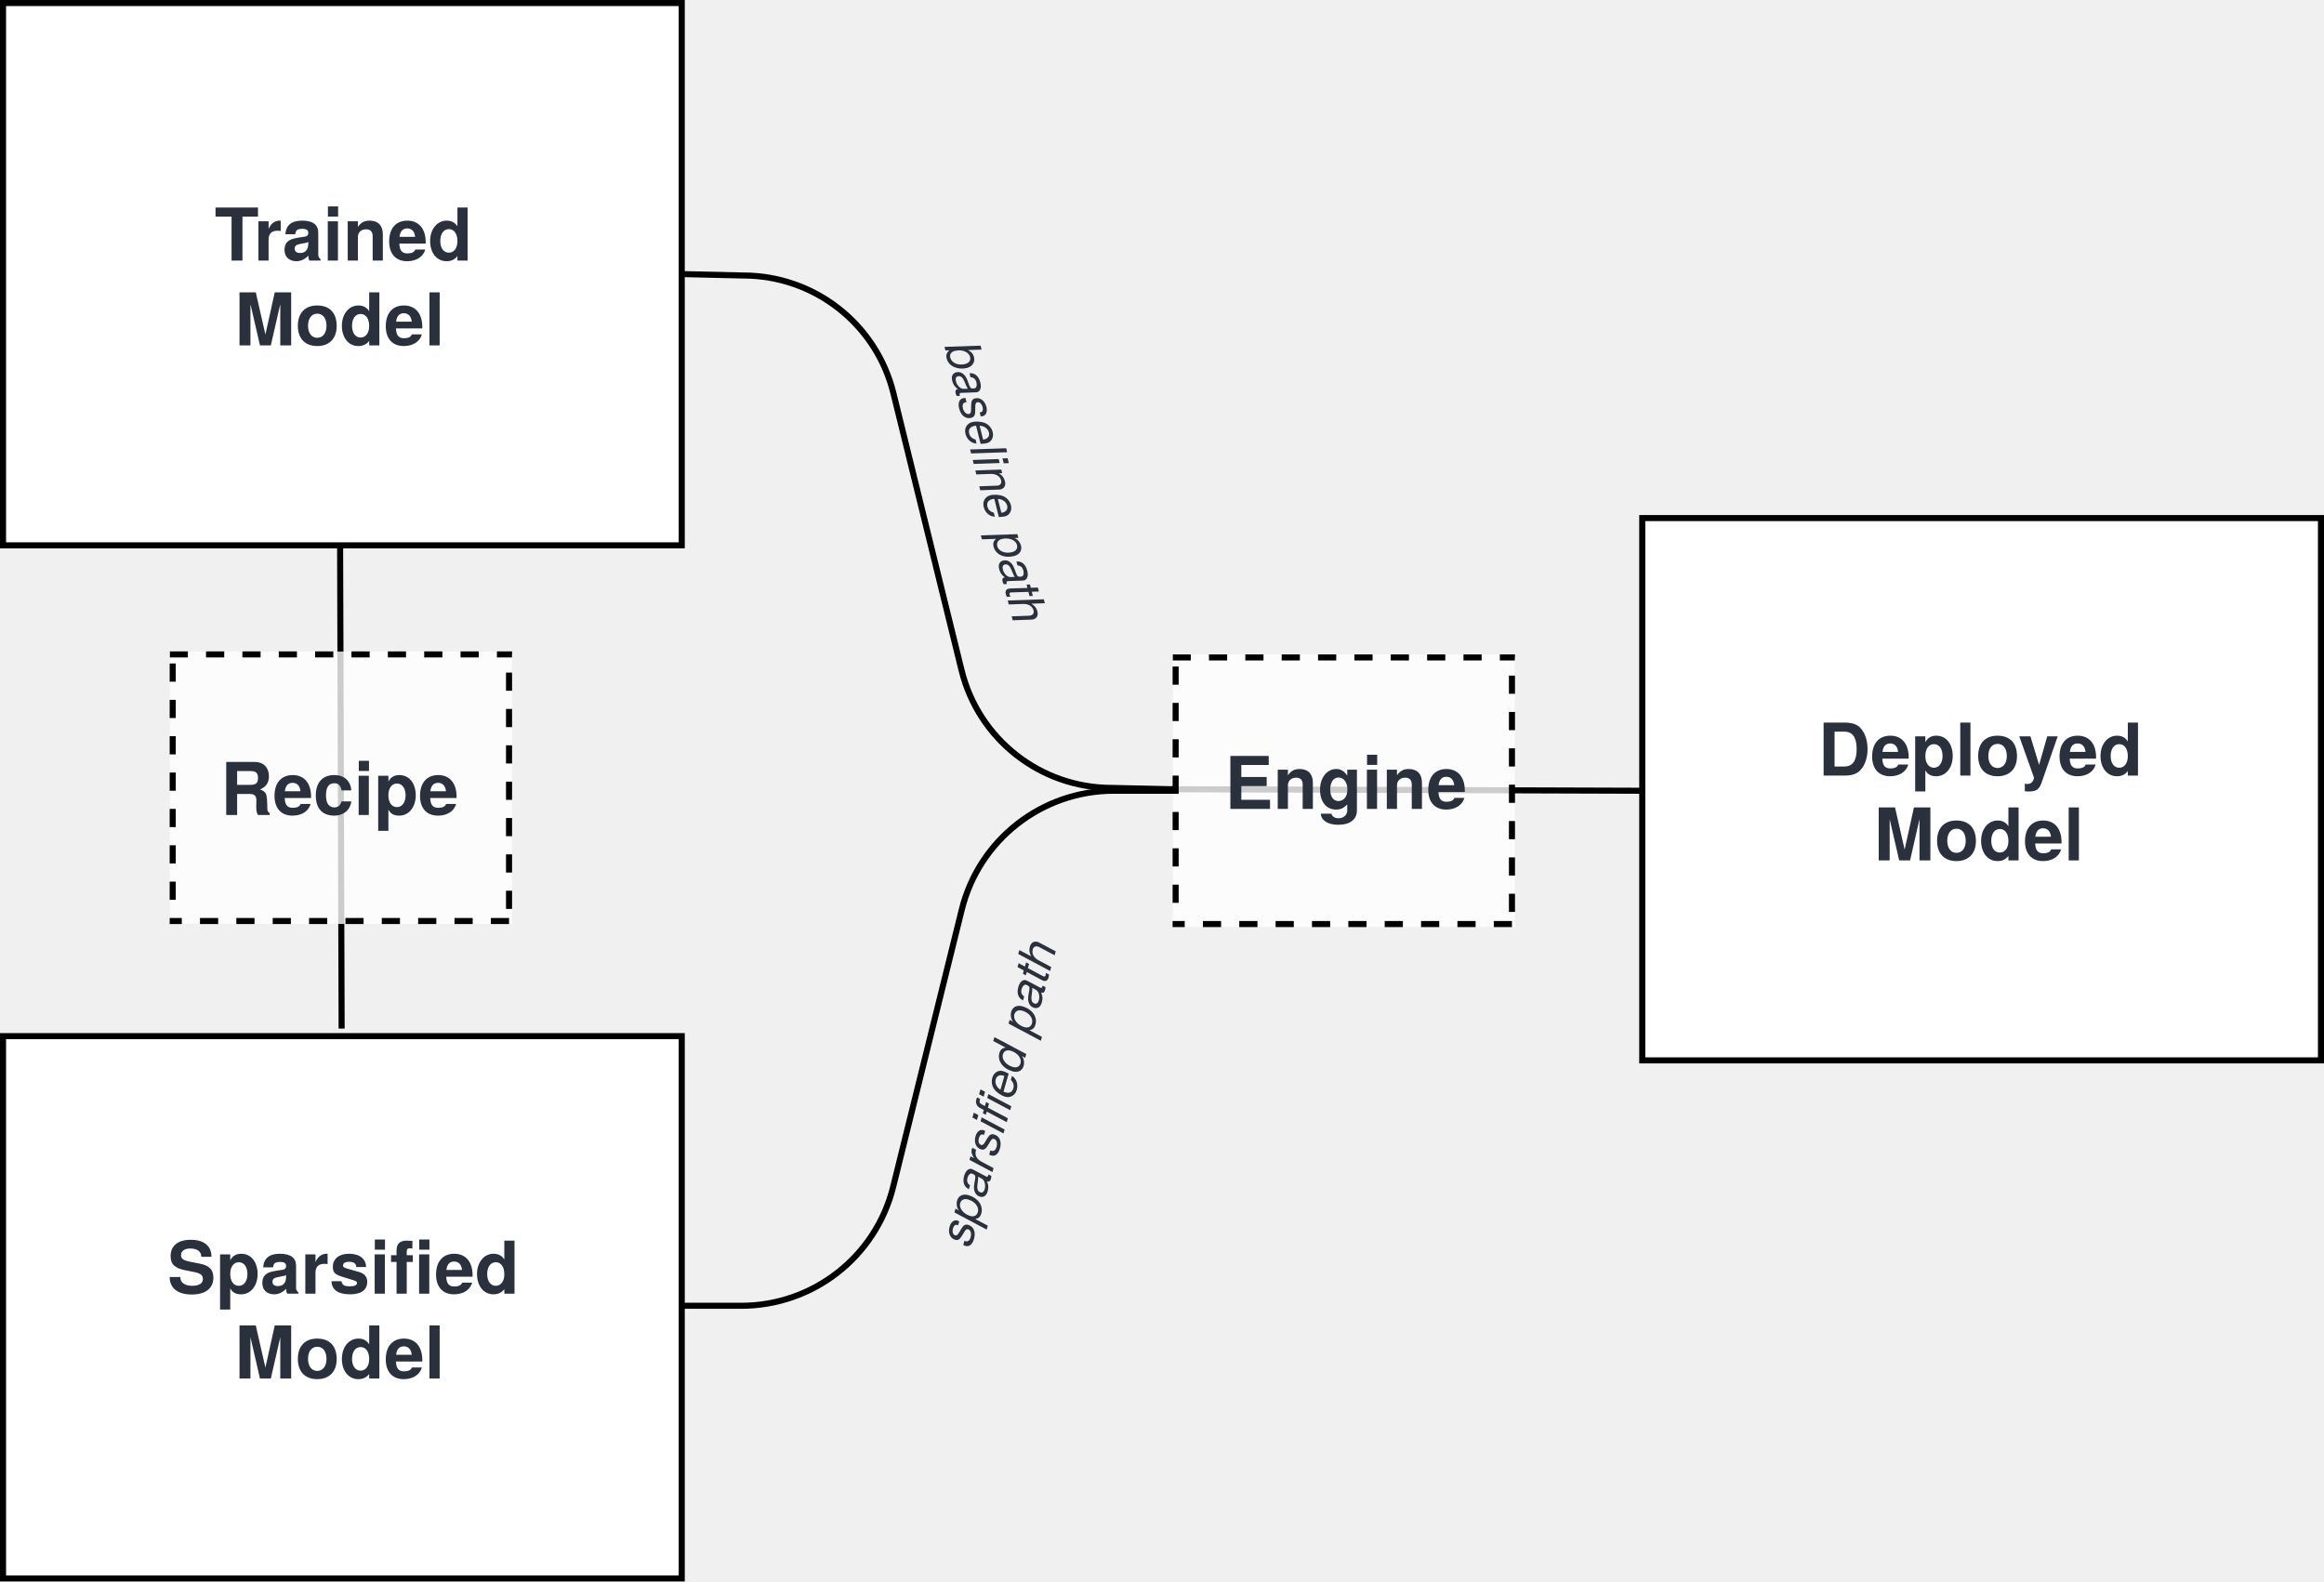
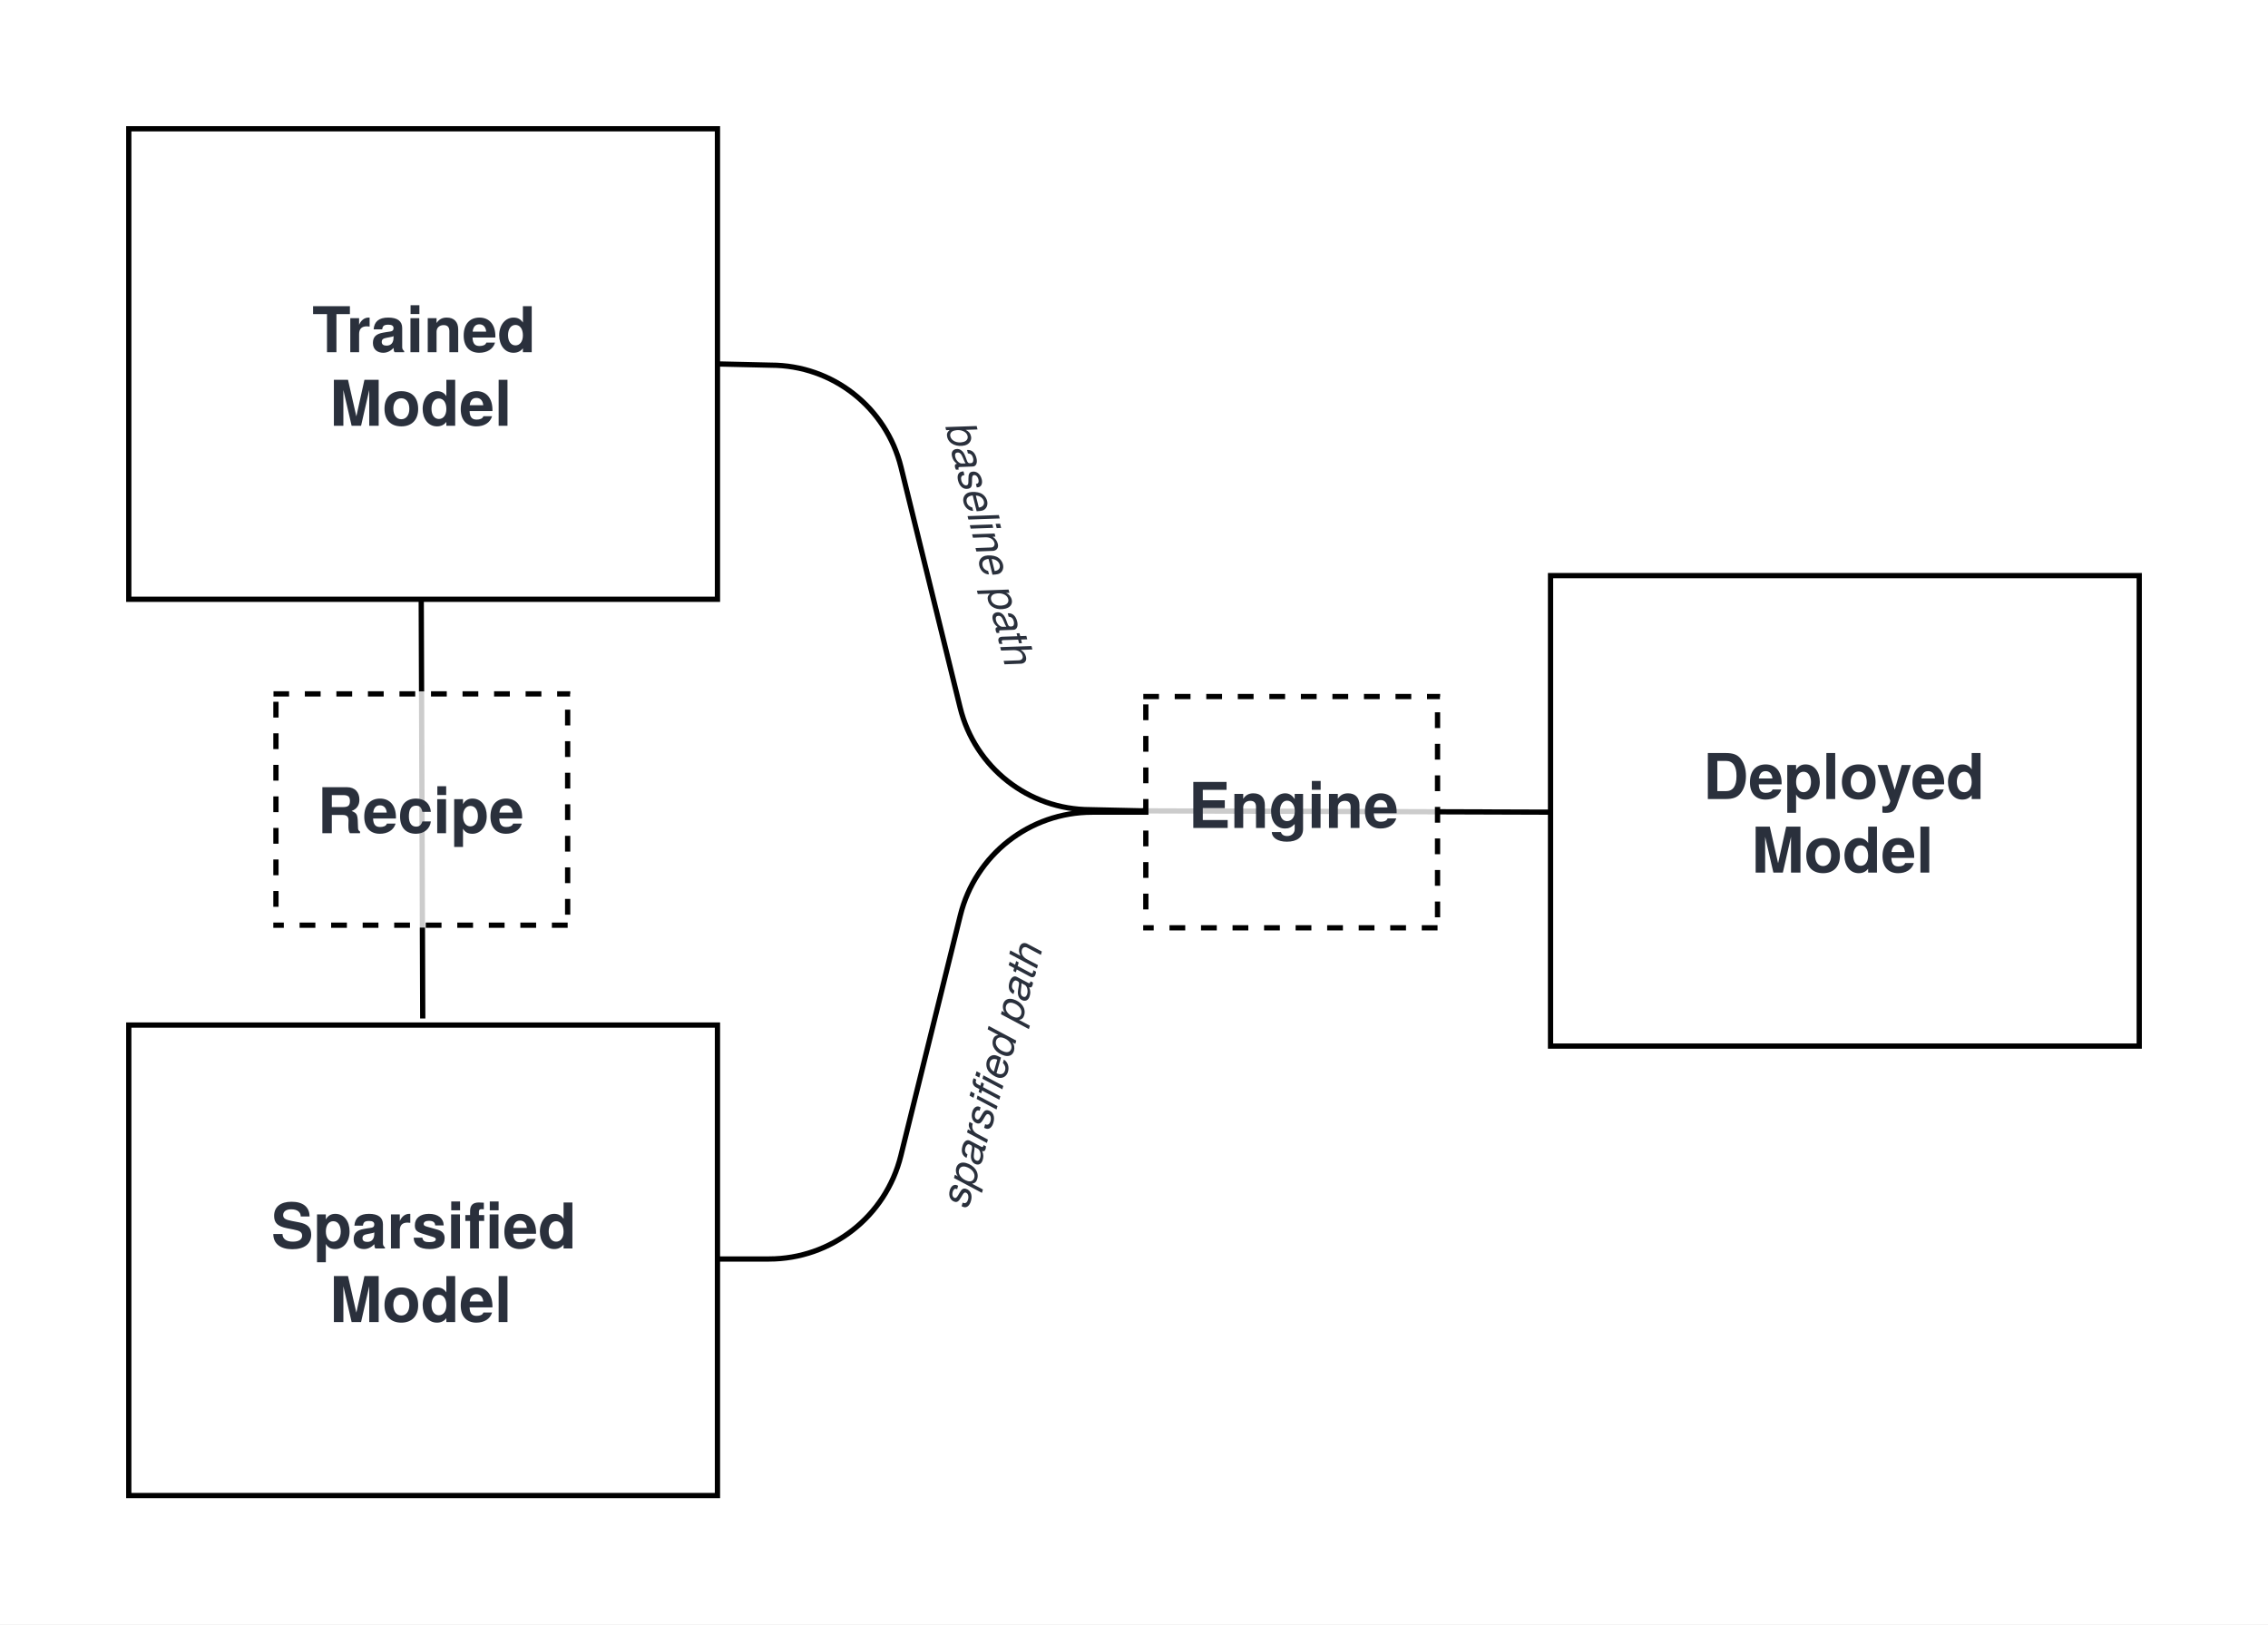
- <svg xmlns="http://www.w3.org/2000/svg" xmlns:xlink="http://www.w3.org/1999/xlink" width="767px" height="522px" viewBox="0 0 767 522" version="1.1">
+ <svg xmlns="http://www.w3.org/2000/svg" xmlns:xlink="http://www.w3.org/1999/xlink" width="863px" height="618px" viewBox="0 0 863 618" version="1.1">
  <defs>
    <rect id="path-1" x="0" y="0" width="113" height="90" />
    <mask id="mask-2" maskContentUnits="userSpaceOnUse" maskUnits="objectBoundingBox" x="0" y="0" width="113" height="90" fill="white">
      <use xlink:href="#path-1" />
    </mask>
    <rect id="path-3" x="0" y="0" width="113" height="90" />
    <mask id="mask-4" maskContentUnits="userSpaceOnUse" maskUnits="objectBoundingBox" x="0" y="0" width="113" height="90" fill="white">
      <use xlink:href="#path-3" />
    </mask>
  </defs>
  <g id="flow-simplified" stroke="none" stroke-width="1" fill="none" fill-rule="evenodd">
-     <line x1="112.248" y1="180.5" x2="112.745" y2="338.5" id="Line-4" stroke="#000000" stroke-width="2" stroke-linecap="square" />
-     <line x1="387.5" y1="260.5" x2="541" y2="261" id="Line-2" stroke="#000000" stroke-width="2" stroke-linecap="square" />
-     <path d="M226.5,90.5 L245.3,90.936 C268.789,90.936 289.244,106.969 294.854,129.778 L317.346,221.222 C322.956,244.031 343.411,260.064 366.9,260.064 L366.9,260.064 L366.9,260.064 L386.5,260.5" id="Line" stroke="#000000" stroke-width="2" stroke-linecap="square" />
-     <path d="M226,431 L244.608,431 C268.37,431 289.07,414.798 294.778,391.732 L317.413,300.268 C323.121,277.202 343.821,261 367.583,261 L367.583,261 L367.583,261 L387,261" id="Line-Copy" stroke="#000000" stroke-width="2" stroke-linecap="square" />
-     <g id="card-model">
+     <rect fill="#FFFFFF" x="0" y="0" width="863" height="618" />
+     <line x1="160.285" y1="228.5" x2="160.854" y2="386.5" id="Line-4" stroke="#000000" stroke-width="2" stroke-linecap="square" />
+     <line x1="435.5" y1="308.5" x2="589" y2="309" id="Line-2" stroke="#000000" stroke-width="2" stroke-linecap="square" />
+     <path d="M274.5,138.5 L293.3,138.936 C316.789,138.936 337.244,154.969 342.854,177.778 L365.346,269.222 C370.956,292.031 391.411,308.064 414.9,308.064 L414.9,308.064 L414.9,308.064 L434.5,308.5" id="Line" stroke="#000000" stroke-width="2" stroke-linecap="square" />
+     <path d="M274,479 L292.608,479 C316.37,479 337.07,462.798 342.778,439.732 L365.413,348.268 C371.121,325.202 391.821,309 415.583,309 L415.583,309 L415.583,309 L435,309" id="Line-Copy" stroke="#000000" stroke-width="2" stroke-linecap="square" />
+     <g id="card-model" transform="translate(48, 48)">
      <rect id="border" stroke="#000000" stroke-width="2" fill="#FFFFFF" x="1" y="1" width="224" height="179" />
      <text id="title" font-family="HelveticaNeue-Bold, Helvetica Neue" font-size="24" font-weight="bold" fill="#2A303C">
        <tspan x="70.784" y="86">Trained</tspan>
        <tspan x="77.468" y="114">Model</tspan>
      </text>
    </g>
-     <g id="card-sparsification" transform="translate(0, 341)">
+     <g id="card-sparsification" transform="translate(48, 389)">
      <rect id="border" stroke="#000000" stroke-width="2" fill="#FFFFFF" x="1" y="1" width="224" height="179" />
      <text id="title" font-family="HelveticaNeue-Bold, Helvetica Neue" font-size="24" font-weight="bold" fill="#2A303C">
        <tspan x="55.232" y="86">Sparsified</tspan>
        <tspan x="77.468" y="114">Model</tspan>
      </text>
    </g>
-     <g id="card-recipe" transform="translate(56, 215)">
+     <g id="card-recipe" transform="translate(104, 263)">
      <use id="border" stroke="#000000" mask="url(#mask-2)" stroke-width="4" fill-opacity="0.8" fill="#FFFFFF" stroke-dasharray="6,6" xlink:href="#path-1" />
      <text id="title" font-family="HelveticaNeue-Bold, Helvetica Neue" font-size="24" font-weight="bold" fill="#2A303C">
        <tspan x="16.744" y="54">Recipe</tspan>
      </text>
    </g>
-     <g id="card-engine" transform="translate(387, 216)">
+     <g id="card-engine" transform="translate(435, 264)">
      <use id="border" stroke="#000000" mask="url(#mask-4)" stroke-width="4" fill-opacity="0.8" fill="#FFFFFF" stroke-dasharray="6,6" xlink:href="#path-3" />
      <text id="title" font-family="HelveticaNeue-Bold, Helvetica Neue" font-size="24" font-weight="bold" fill="#2A303C">
        <tspan x="17.176" y="51">Engine</tspan>
      </text>
    </g>
-     <g id="card-deployment" transform="translate(541, 170)">
+     <g id="card-deployment" transform="translate(589, 218)">
      <rect id="border" stroke="#000000" stroke-width="2" fill="#FFFFFF" x="1" y="1" width="224" height="179" />
      <text id="title" font-family="HelveticaNeue-Bold, Helvetica Neue" font-size="24" font-weight="bold" fill="#2A303C">
        <tspan x="59.012" y="86">Deployed</tspan>
        <tspan x="77.468" y="114">Model</tspan>
      </text>
    </g>
-     <text id="baseline-path" transform="translate(329, 159) rotate(76) translate(-329, -159) " font-family="HelveticaNeue-Italic, Helvetica Neue" font-size="16" font-style="italic" font-weight="normal" fill="#2A303C">
-       <tspan x="281.576" y="165">baseline path</tspan>
+     <text id="baseline-path" transform="translate(377, 207) rotate(76) translate(-377, -207) " font-family="HelveticaNeue-Italic, Helvetica Neue" font-size="16" font-style="italic" font-weight="normal" fill="#2A303C">
+       <tspan x="329.576" y="213">baseline path</tspan>
    </text>
-     <text id="sparsified-path" transform="translate(329, 360) rotate(-74) translate(-329, -360) " font-family="HelveticaNeue-Italic, Helvetica Neue" font-size="16" font-style="italic" font-weight="normal" fill="#2A303C">
-       <tspan x="276.688" y="366">sparsified path</tspan>
+     <text id="sparsified-path" transform="translate(377, 408) rotate(-74) translate(-377, -408) " font-family="HelveticaNeue-Italic, Helvetica Neue" font-size="16" font-style="italic" font-weight="normal" fill="#2A303C">
+       <tspan x="324.688" y="414">sparsified path</tspan>
    </text>
  </g>
</svg>
